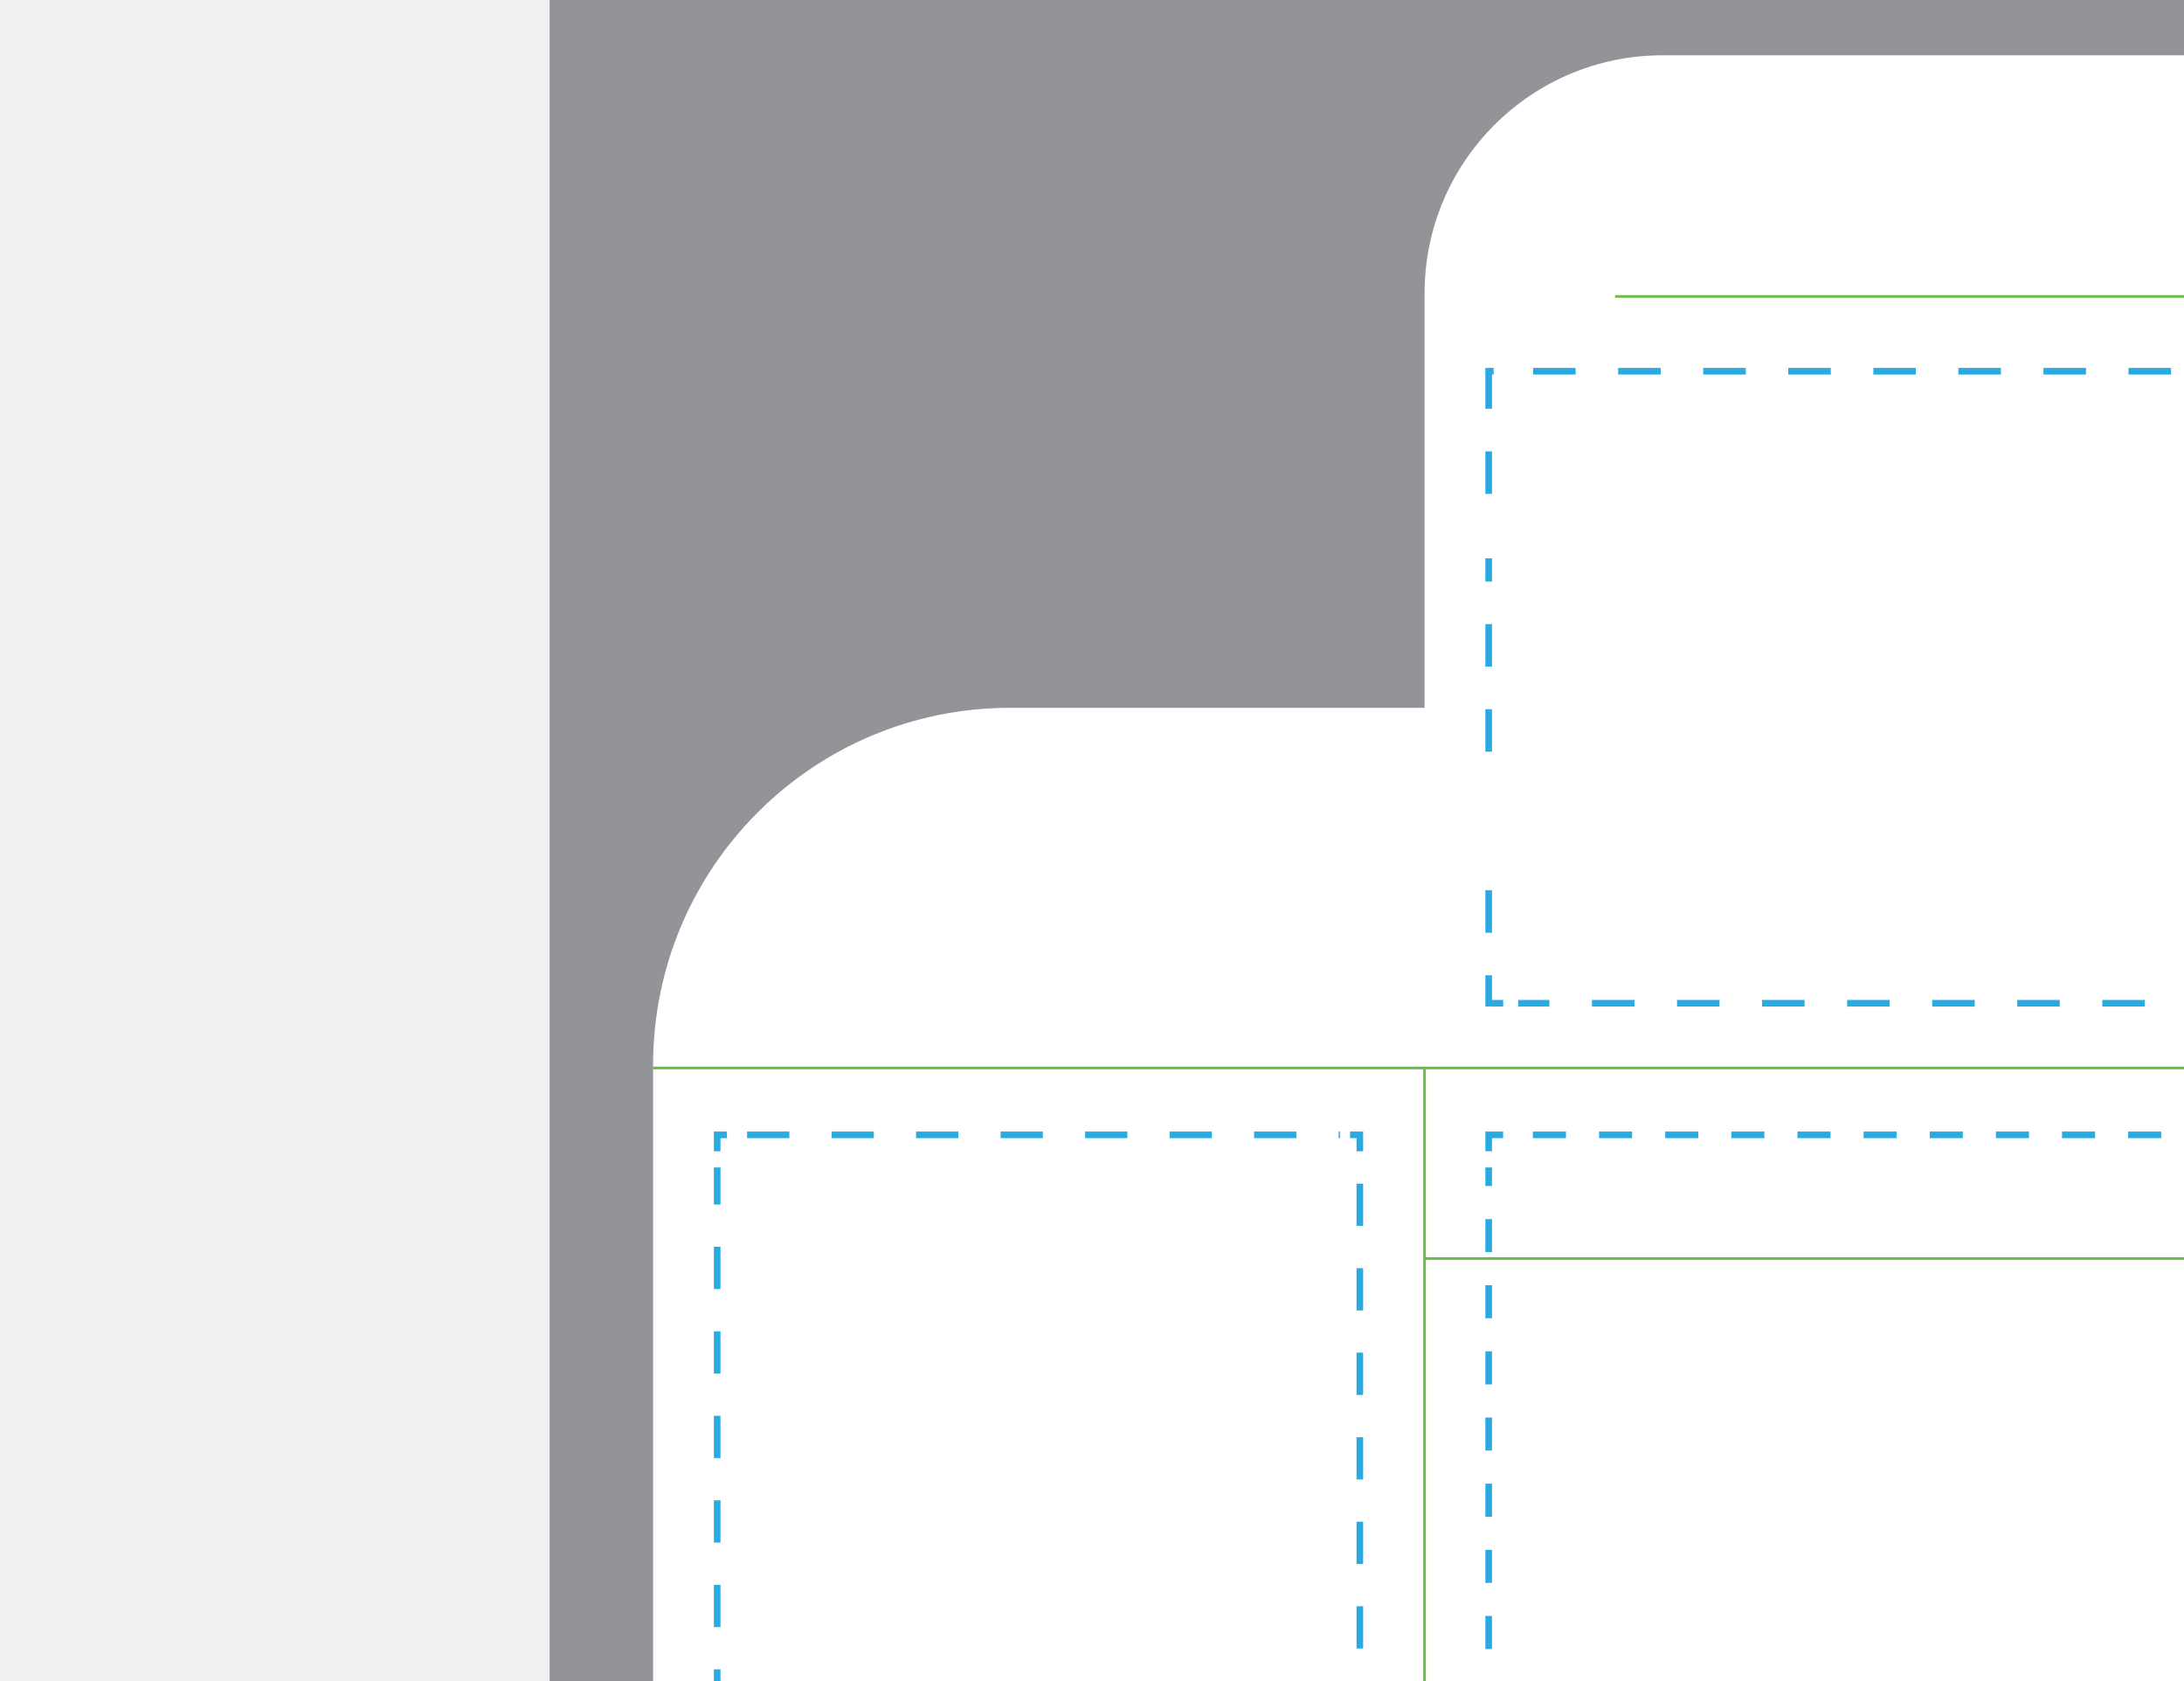
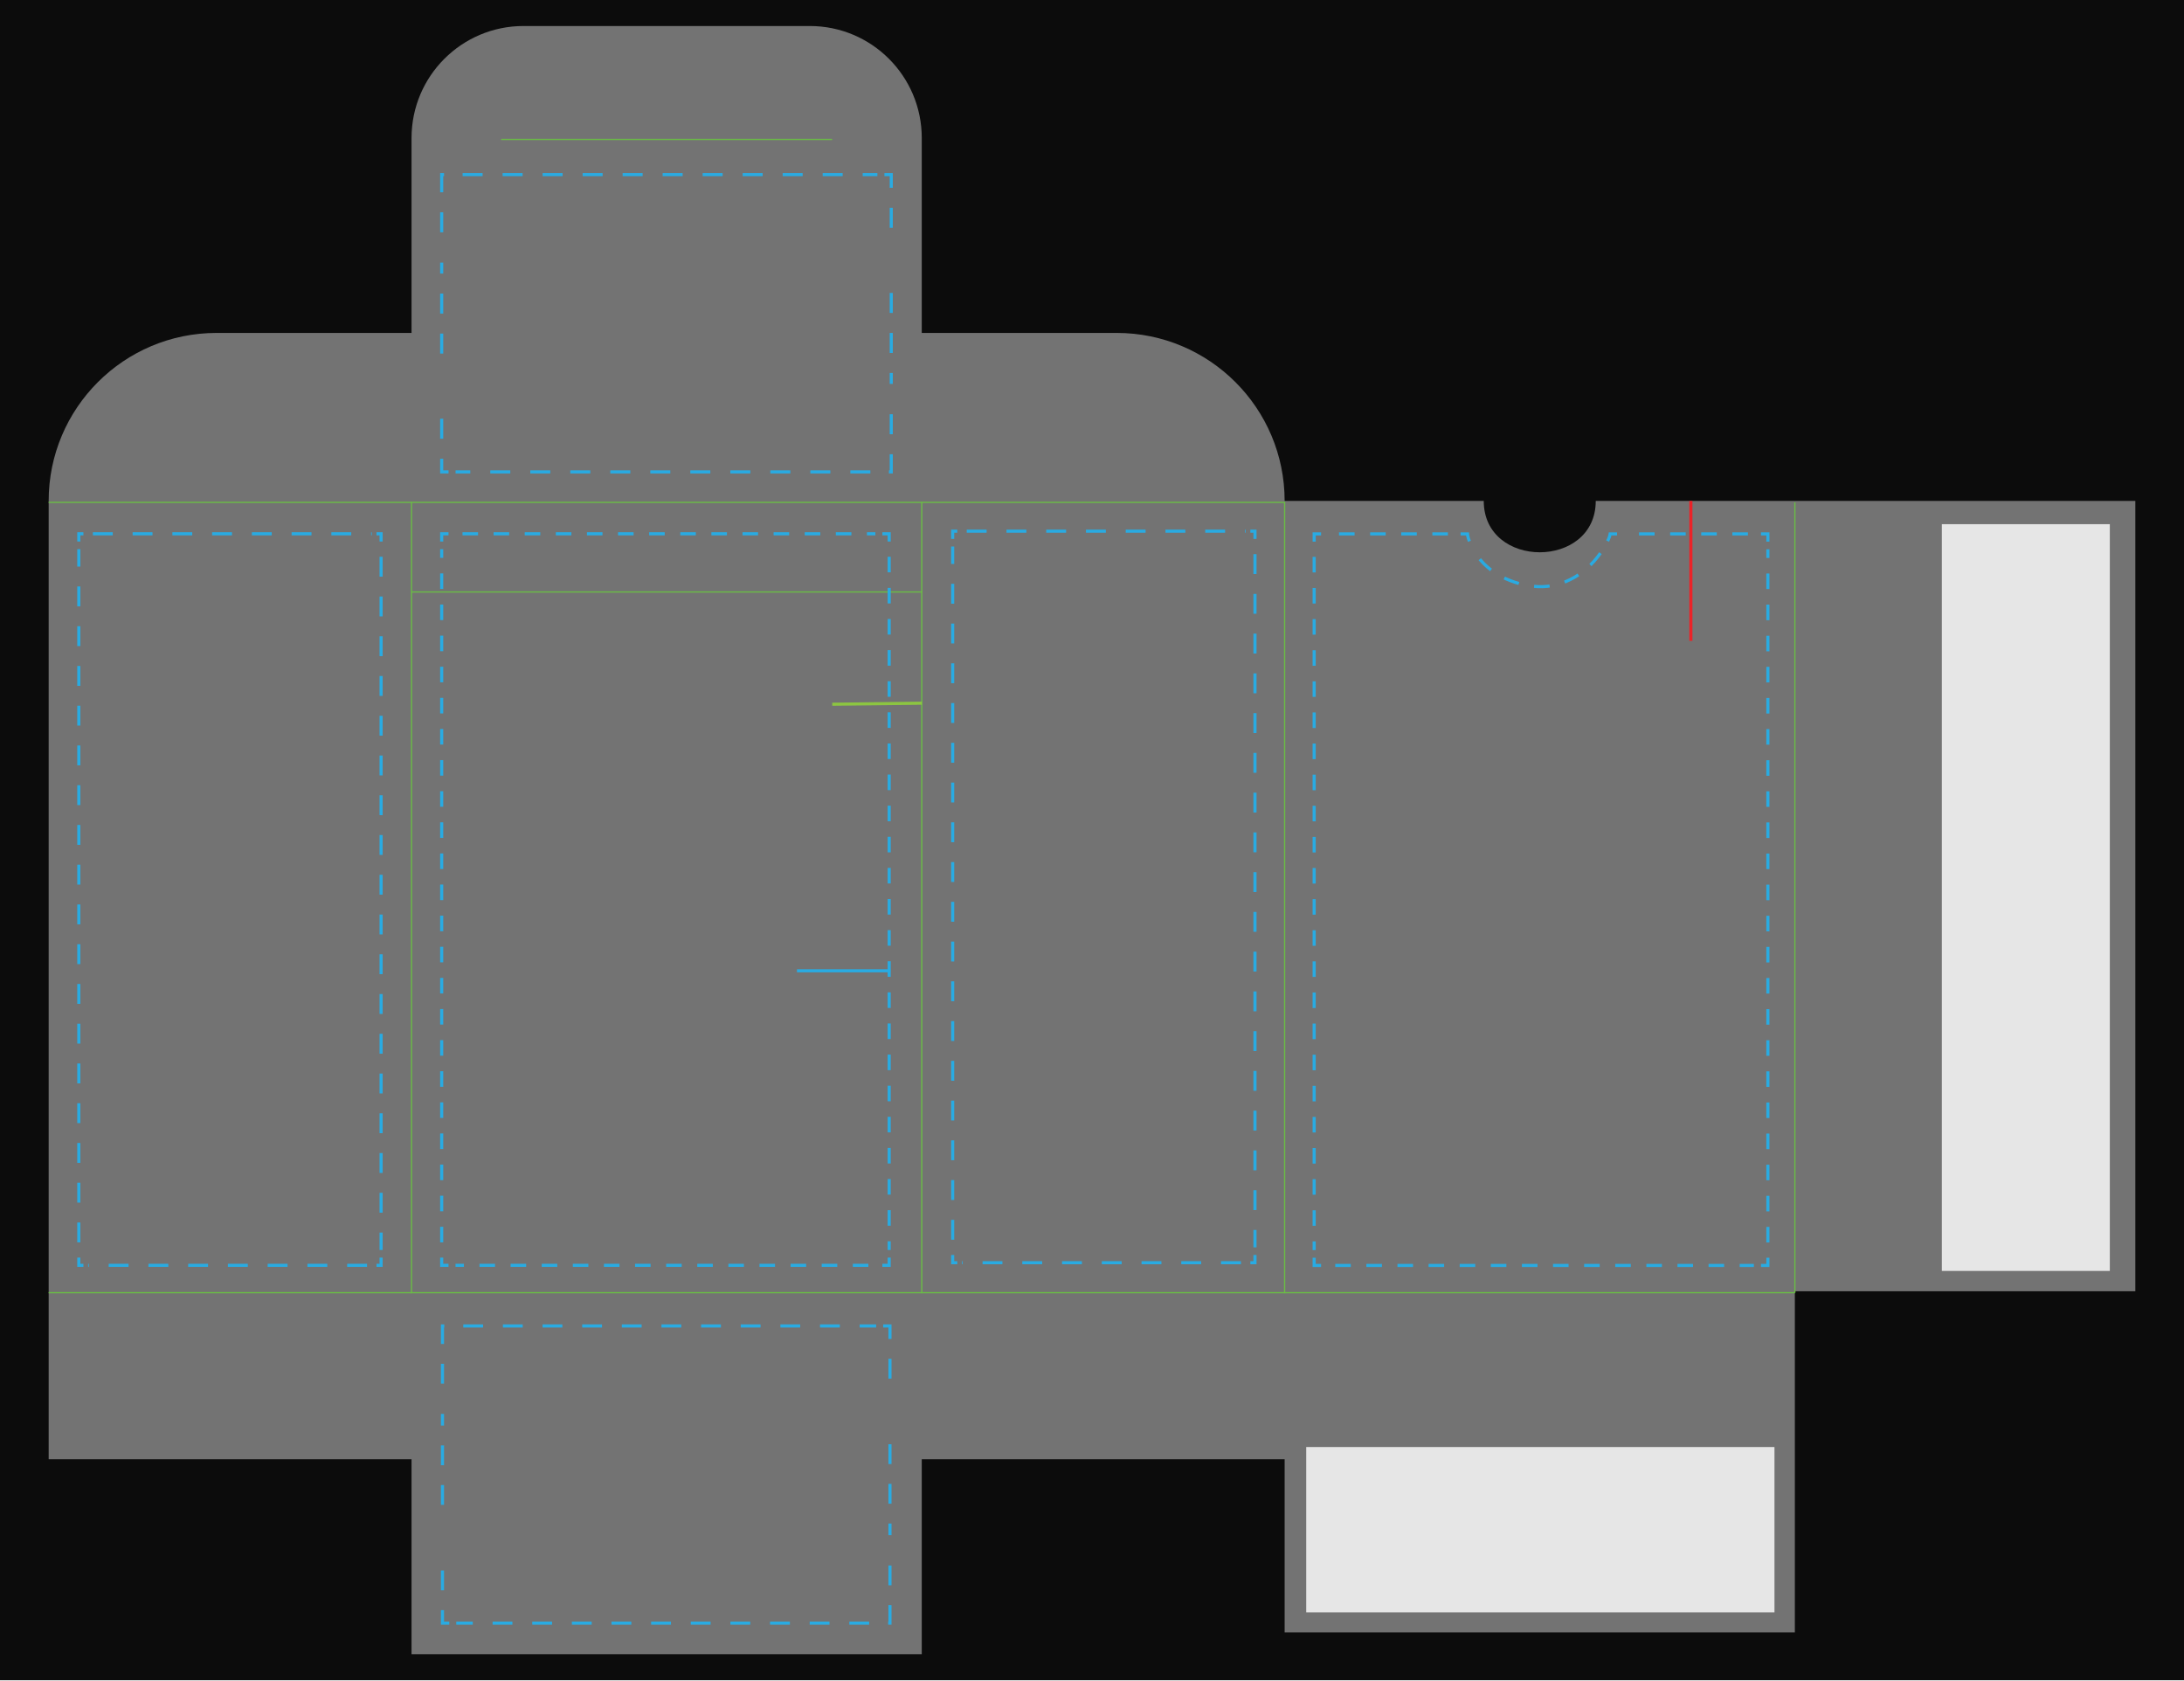
<svg xmlns="http://www.w3.org/2000/svg" version="1.1" id="Layer_1" x="0px" y="0px" width="2925" height="2250" viewBox="0 0 2925 2250" enable-background="new 0 0 702 540" xml:space="preserve">
-   <g transform="translate(736.1176, 0) scale(2.125984)">
-     <defs id="defs221">
- 	
+   <defs id="defs1">

- 	
- 	
- 	
- 	
- 	
- 	
- 
- 	
- 
- 	
- 
- 	
- 
- 	
- 
- 	
- 
- 	
- 
- 	
- 
- 	
- 
- 	
- 
- 	
- 
- 	
- 
- 	
- 
- 		
- 		
- 		
- 		
- 	
- 		
- 		
- 		
- 		
- 		
- 		
- 		
- 	
- 		
- 		
- 		
- 	
- 		
- 		
- 		
- 		
- 		
- 		
- 		
- 		
- 		
- 		
- 		
- 		
- 		
- 		
- 		
- 		
- 		
- 		
- 		
- 		
- 		
- 		
- 		
- 		
- 		
- 		
- 		
- 		
- 		
- 		
- 		
- 		
- 		
- 		
- 		
- 		
- 		
- 		
- 		
- 		
- 		
- 		
- 		
- 		
- 		
- 		
- 		
- 		
- 		
- 		
- 		
- 		
- 		
- 		
- 		
- 		
- 		
- 		
- 		
- 		
- 		
- 		
- 		
- 		
- 		
- 		
- 		
- 		
- 		
- 		
- 		
- 		
- 		
- 		
- 		
- 		
- 		
- 		
- 		
- 		
- 		
- 		
- 		
- 		
- 		
- 		
- 		
- 		
- 		
- 		
- 		
- 		
- 		
- 		
- 		
- 		
- 		
- 		
- 	
- 		
- 	
- 		
- 	
- 		
- 	
- 		
- 	
- 		
- 	
- 		
- 	
- 		
- 	
- 			
- 			
- 				
- 			
- 			
- 				
- 			
- 			
- 				
- 			
- 			
- 				
- 		
- 			
- 			
- 			
- 		
- 			
- 			
- 		
- 			
- 			
- 			
- 		
- 			
- 			
- 				
- 			
- 			
- 				
- 			
- 			
- 				
- 			
- 			
- 				
- 		
- 			
- 			
- 				
- 			
- 			
- 				
- 			
- 			
- 				
- 			
- 			
- 				
- 		
- 			
- 			
- 				
- 			
- 			
- 				
- 			
- 			
- 				
- 			
- 			
- 				
- 		
- 			
- 			
- 				
- 			
- 			
- 				
- 			
- 			
- 				
- 			
- 			
- 				
- 		
- 			
- 			
- 			
- 			
- 			
- 			
- 		
- 			
- 			
- 		
- 			
- 			
- 			
- 		
- 			
- 			
- 			
- 		
- 			
- 			
- 			
- 			
- 				
- 			
- 			
- 				
- 			
- 			
- 				
- 			
- 			
- 				
- 			
- 			
- 				
- 		
- 			
- 			
- 			
- 			
- 		
- 				
- 				
- 			
- 				
- 				
- 				
- 				
- 				
- 			
- 				
- 				
- 			
- 				
- 				
- 			
- 					
- 					
- 				
- 					
- 					
- 				
- 					
- 					
- 					
- 					
- 				
- 					
- 					
- 					
- 				
- 						
- 						
- 					
- 						
- 						
- 						
- 					
- 						
- 						
- 						
- 						
- 					
- 							
- 							
- 							
- 						
- 							
- 							
- 							
- 							
- 						
- 							
- 							
- 							
- 							
- 							
- 							
- 							
- 						
- 								
- 								
- 							
- 								
- 								
- 								
- 								
- 								
- 							</defs>
-     <polygon fill="#929497" points="0,540 702,540 702,0 0,0 " id="polygon1" transform="matrix(4.166667,0,0,4.166667,-1.17e-5,-9.0000001e-6)" />
-     <path fill="#ffffff" stroke="#ed2224" stroke-miterlimit="10" d="M 1234.504,445.833 H 1495.5 c 124.267,0 225,100.733 225,225 h 266.667 c 0,91.667 150,91.667 150,0 h 266.667 455.996 V 1729.171 h -455.996 v 456.833 H 1720.5 v -456.833 225 h -485.996 v -225 486 H 551.167 v -486 225 H 65.171 v -225 -1058.337 c 0,-124.267 100.737,-225 225,-225 H 551.175 V 790.837 184.829 h 120 -120 c 0,-82.838 67.154,-150 150,-150 h 383.333 c 82.842,0 150,67.163 150,150 H 1114.5 1234.504 v 606.004" id="clipping" style="stroke-width:4.167;stroke:none" />
-     <line fill="none" stroke="#6abd45" stroke-width="1.667" stroke-miterlimit="10" x1="551.167" y1="1731.054" x2="65.171" y2="1731.054" id="line171" />
-     <line fill="none" stroke="#6abd45" stroke-width="1.667" stroke-miterlimit="10" x1="551.171" y1="672.721" x2="65.171" y2="672.721" id="line172" />
-     <polyline fill="none" stroke="#6abd45" stroke-width="0.4" stroke-miterlimit="10" points="296.281,415.453 412.92,415.453   412.92,161.453 296.281,161.453 " id="polyline172" transform="matrix(4.166667,0,0,4.166667,-1.17e-5,-9.0000001e-6)" />
-     <line fill="none" stroke="#6abd45" stroke-width="1.667" stroke-miterlimit="10" x1="671.171" y1="186.717" x2="1114.5" y2="186.717" id="line173" />
-     <line fill="none" stroke="#6abd45" stroke-width="1.667" stroke-miterlimit="10" x1="551.171" y1="792.721" x2="1234.504" y2="792.721" id="line174" />
-     <line fill="none" stroke="#6abd45" stroke-width="1.667" stroke-miterlimit="10" x1="1720.5" y1="1731.054" x2="2403.833" y2="1731.054" id="line175" />
-     <rect x="551.167" y="672.721" fill="none" stroke="#6abd45" stroke-width="1.667" stroke-miterlimit="10" width="683.338" height="1058.333" id="rect175" />
-     <line fill="none" stroke="#6abd45" stroke-width="1.667" stroke-miterlimit="10" x1="2403.833" y1="1731.054" x2="2403.833" y2="672.721" id="line176" />
-     <rect x="2600.675" y="701.946" fill="#e6e6e6" width="224.992" height="999.996" id="rect176" style="stroke-width:4.167" />
-     <line fill="none" stroke="#eb2227" x1="2264.558" y1="858.179" x2="2264.558" y2="670.829" id="line177" style="stroke-width:4.167" />
-     <line fill="none" stroke="#8cc541" x1="1114.583" y1="943.067" x2="1234.579" y2="941.679" id="line178" style="stroke-width:4.167" />
-     <path fill="none" stroke="#29abe2" stroke-miterlimit="10" stroke-dasharray="20.833" d="m 2165.675,714.967 h -9.246 c -0.312,2.192 -0.963,4.446 -2.021,6.721 -0.442,0.958 -0.9,1.913 -1.371,2.854" id="path180" style="stroke-width:4.167" />
-     <path fill="none" stroke="#29abe2" stroke-miterlimit="10" stroke-dasharray="20.833" d="m 2143.442,740.742 c -21.438,30.529 -55.325,48.629 -90.729,44.267 -31.767,-3.913 -64.812,-20.029 -80.908,-51.454" id="path181" style="stroke-width:4.167" />
-     <path fill="none" stroke="#29abe2" stroke-miterlimit="10" stroke-dasharray="20.833" d="m 1967.946,724.875 c -0.5,-1.308 -0.967,-2.638 -1.413,-3.992 -0.675,-2.079 -1.025,-4.05 -1.146,-5.917 h -9.242" id="path182" style="stroke-width:4.167" />
-     <line fill="none" stroke="#29abe2" stroke-miterlimit="10" stroke-dasharray="20.833" x1="1939.154" y1="714.967" x2="1777.775" y2="714.967" id="line182" style="stroke-width:4.167" />
-     <polyline fill="none" stroke="#29abe2" stroke-miterlimit="10" stroke-dasharray="5" points="424.627,171.592 422.408,171.592      422.408,174.079    " id="polyline182" transform="matrix(4.166667,0,0,4.166667,-1.17e-5,-9.0000001e-6)" />
-     <line fill="none" stroke="#29abe2" stroke-miterlimit="10" stroke-dasharray="20.833" x1="1760.033" y1="745.729" x2="1760.033" y2="1674.038" id="line183" style="stroke-width:4.167" />
-     <polyline fill="none" stroke="#29abe2" stroke-miterlimit="10" stroke-dasharray="5" points="422.408,404.218 422.408,406.704      424.627,406.704    " id="polyline183" transform="matrix(4.166667,0,0,4.166667,-1.17e-5,-9.0000001e-6)" />
-     <line fill="none" stroke="#29abe2" stroke-miterlimit="10" stroke-dasharray="20.833" x1="1788.283" y1="1694.6" x2="2348.962" y2="1694.6" id="line184" style="stroke-width:4.167" />
-     <polyline fill="none" stroke="#29abe2" stroke-miterlimit="10" stroke-dasharray="5" points="566.032,406.704 568.251,406.704      568.251,404.218    " id="polyline184" transform="matrix(4.166667,0,0,4.166667,-1.17e-5,-9.0000001e-6)" />
-     <line fill="none" stroke="#29abe2" stroke-miterlimit="10" stroke-dasharray="20.833" x1="2367.712" y1="1663.838" x2="2367.712" y2="735.529" id="line185" style="stroke-width:4.167" />
-     <polyline fill="none" stroke="#29abe2" stroke-miterlimit="10" stroke-dasharray="5" points="568.251,174.079 568.251,171.592      566.032,171.592    " id="polyline185" transform="matrix(4.166667,0,0,4.166667,-1.17e-5,-9.0000001e-6)" />
-     <line fill="none" stroke="#29abe2" stroke-miterlimit="10" stroke-dasharray="20.833" x1="2340.946" y1="714.967" x2="2174.442" y2="714.967" id="line186" style="stroke-width:4.167" />
-     <polyline fill="none" stroke="#29abe2" stroke-miterlimit="10" stroke-dasharray="5" points="285.807,404.183 285.807,406.669      283.62,406.669    " id="polyline188" transform="matrix(4.166667,0,0,4.166667,-1.17e-5,-9.0000001e-6)" />
-     <line fill="none" stroke="#29abe2" stroke-miterlimit="10" stroke-dasharray="20.833" x1="1163" y1="1694.454" x2="610.046" y2="1694.454" id="line188" style="stroke-width:4.167" />
-     <polyline fill="none" stroke="#29abe2" stroke-miterlimit="10" stroke-dasharray="5" points="144.162,406.669 141.974,406.669      141.974,404.183    " id="polyline189" transform="matrix(4.166667,0,0,4.166667,-1.17e-5,-9.0000001e-6)" />
-     <line fill="none" stroke="#29abe2" stroke-miterlimit="10" stroke-dasharray="20.833" x1="591.558" y1="1663.692" x2="591.558" y2="735.379" id="line189" style="stroke-width:4.167" />
-     <polyline fill="none" stroke="#29abe2" stroke-miterlimit="10" stroke-dasharray="5" points="141.974,174.043 141.974,171.557      144.162,171.557    " id="polyline190" transform="matrix(4.166667,0,0,4.166667,-1.17e-5,-9.0000001e-6)" />
-     <line fill="none" stroke="#29abe2" stroke-miterlimit="10" stroke-dasharray="20.833" x1="619.417" y1="714.821" x2="1172.375" y2="714.821" id="line190" style="stroke-width:4.167" />
-     <polyline fill="none" stroke="#29abe2" stroke-miterlimit="10" stroke-dasharray="5" points="283.62,171.557 285.807,171.557      285.807,174.043    " id="polyline191" transform="matrix(4.166667,0,0,4.166667,-1.17e-5,-9.0000001e-6)" />
-     <line fill="none" stroke="#29abe2" stroke-miterlimit="10" stroke-dasharray="20.833" x1="1190.862" y1="745.583" x2="1190.862" y2="1673.892" id="line191" style="stroke-width:4.167" />
-     <line fill="none" stroke="#29abe2" stroke-miterlimit="10" x1="1192.362" y1="1300" x2="1067.362" y2="1300" id="line193" style="stroke-width:4.167" />
-     <polyline fill="none" stroke="#29abe2" stroke-miterlimit="10" stroke-dasharray="6.43" points="286.473,133.128      286.473,151.666 284.276,151.666    " id="polyline194" transform="matrix(4.166667,0,0,4.166667,-1.17e-5,-9.0000001e-6)" />
-     <line fill="none" stroke="#29abe2" stroke-miterlimit="10" stroke-dasharray="26.791" x1="1165.646" y1="631.942" x2="610.133" y2="631.942" id="line194" style="stroke-width:4.167" />
-     <polyline fill="none" stroke="#29abe2" stroke-miterlimit="10" stroke-dasharray="6.43" points="144.172,151.666      141.974,151.666 141.974,133.128    " id="polyline195" transform="matrix(4.166667,0,0,4.166667,-1.17e-5,-9.0000001e-6)" />
-     <line fill="none" stroke="#29abe2" stroke-miterlimit="10" stroke-dasharray="26.791" x1="591.558" y1="473.496" x2="591.558" y2="351.675" id="line195" style="stroke-width:4.167" />
-     <polyline fill="none" stroke="#29abe2" stroke-miterlimit="10" stroke-dasharray="6.43" points="141.974,74.659      141.974,56.121 144.172,56.121    " id="polyline196" transform="matrix(4.166667,0,0,4.166667,-1.17e-5,-9.0000001e-6)" />
-     <line fill="none" stroke="#29abe2" stroke-miterlimit="10" stroke-dasharray="26.791" x1="619.546" y1="233.837" x2="1175.067" y2="233.837" id="line196" style="stroke-width:4.167" />
-     <polyline fill="none" stroke="#29abe2" stroke-miterlimit="10" stroke-dasharray="6.43" points="284.276,56.121      286.473,56.121 286.473,74.659    " id="polyline197" transform="matrix(4.166667,0,0,4.166667,-1.17e-5,-9.0000001e-6)" />
-     <line fill="none" stroke="#29abe2" stroke-miterlimit="10" stroke-dasharray="26.791" x1="1193.638" y1="392.279" x2="1193.638" y2="514.087" id="line197" style="stroke-width:4.167" />
-     <polyline fill="none" stroke="#29abe2" stroke-miterlimit="10" stroke-dasharray="6.37" points="286.057,503.129      286.057,521.664 283.87,521.664    " id="polyline199" transform="matrix(4.166667,0,0,4.166667,-1.17e-5,-9.0000001e-6)" />
-     <line fill="none" stroke="#29abe2" stroke-miterlimit="10" stroke-dasharray="26.543" x1="1164.042" y1="2173.6" x2="611.087" y2="2173.6" id="line199" style="stroke-width:4.167" />
-     <polyline fill="none" stroke="#29abe2" stroke-miterlimit="10" stroke-dasharray="6.37" points="144.412,521.664      142.224,521.664 142.224,503.129    " id="polyline200" transform="matrix(4.166667,0,0,4.166667,-1.17e-5,-9.0000001e-6)" />
-     <line fill="none" stroke="#29abe2" stroke-miterlimit="10" stroke-dasharray="26.543" x1="592.6" y1="2015.192" x2="592.6" y2="1893.429" id="line200" style="stroke-width:4.167" />
-     <polyline fill="none" stroke="#29abe2" stroke-miterlimit="10" stroke-dasharray="6.37" points="142.224,444.678      142.224,426.148 144.412,426.148    " id="polyline201" transform="matrix(4.166667,0,0,4.166667,-1.17e-5,-9.0000001e-6)" />
-     <line fill="none" stroke="#29abe2" stroke-miterlimit="10" stroke-dasharray="26.543" x1="620.458" y1="1775.617" x2="1173.417" y2="1775.617" id="line201" style="stroke-width:4.167" />
-     <polyline fill="none" stroke="#29abe2" stroke-miterlimit="10" stroke-dasharray="6.37" points="283.87,426.148      286.057,426.148 286.057,444.678    " id="polyline202" transform="matrix(4.166667,0,0,4.166667,-1.17e-5,-9.0000001e-6)" />
-     <line fill="none" stroke="#29abe2" stroke-miterlimit="10" stroke-dasharray="26.543" x1="1191.904" y1="1934.033" x2="1191.904" y2="2055.796" id="line202" style="stroke-width:4.167" />
-     <rect x="1749.392" y="1937.763" fill="#e6e6e6" width="627.125" height="221.4" id="rect204" style="stroke-width:4.167" />
-     <polyline fill="none" stroke="#29abe2" stroke-miterlimit="10" stroke-dasharray="6.388" points="122.495,404.183      122.495,406.669 121.017,406.669    " id="polyline204" transform="matrix(4.166667,0,0,4.166667,-1.17e-5,-9.0000001e-6)" />
-     <line fill="none" stroke="#29abe2" stroke-miterlimit="10" stroke-dasharray="26.617" x1="491.575" y1="1694.454" x2="118.046" y2="1694.454" id="line204" style="stroke-width:4.167" />
-     <polyline fill="none" stroke="#29abe2" stroke-miterlimit="10" stroke-dasharray="6.388" points="26.812,406.669      25.333,406.669 25.333,404.183    " id="polyline205" transform="matrix(4.166667,0,0,4.166667,-1.17e-5,-9.0000001e-6)" />
-     <line fill="none" stroke="#29abe2" stroke-miterlimit="10" stroke-dasharray="26.617" x1="105.554" y1="1663.692" x2="105.554" y2="735.379" id="line205" style="stroke-width:4.167" />
-     <polyline fill="none" stroke="#29abe2" stroke-miterlimit="10" stroke-dasharray="6.388" points="25.333,174.043      25.333,171.557 26.812,171.557    " id="polyline206" transform="matrix(4.166667,0,0,4.166667,-1.17e-5,-9.0000001e-6)" />
-     <line fill="none" stroke="#29abe2" stroke-miterlimit="10" stroke-dasharray="26.617" x1="124.379" y1="714.821" x2="497.904" y2="714.821" id="line206" style="stroke-width:4.167" />
-     <polyline fill="none" stroke="#29abe2" stroke-miterlimit="10" stroke-dasharray="6.388" points="121.017,171.557      122.495,171.557 122.495,174.043    " id="polyline207" transform="matrix(4.166667,0,0,4.166667,-1.17e-5,-9.0000001e-6)" />
-     <line fill="none" stroke="#29abe2" stroke-miterlimit="10" stroke-dasharray="26.617" x1="510.396" y1="745.583" x2="510.396" y2="1673.892" id="line207" style="stroke-width:4.167" />
-     <path fill="none" stroke="#29abe2" stroke-miterlimit="10" stroke-dasharray="23.155" d="M 1383.225,735.379" id="path209" style="stroke-width:4.167" />
-     <path fill="none" stroke="#29abe2" stroke-miterlimit="10" stroke-dasharray="23.155" d="M 1383.225,1663.692" id="path210" style="stroke-width:4.167" />
-     <path fill="none" stroke="#29abe2" stroke-miterlimit="10" stroke-dasharray="23.155" d="M 1680.133,714.821" id="path211" style="stroke-width:4.167" />
-     <path fill="none" stroke="#29abe2" stroke-miterlimit="10" stroke-dasharray="23.155" d="M 1397.463,714.821" id="path212" style="stroke-width:4.167" />
-     <path fill="none" stroke="#29abe2" stroke-miterlimit="10" stroke-dasharray="23.155" d="M 1689.583,1673.892" id="path213" style="stroke-width:4.167" />
-     <path fill="none" stroke="#29abe2" stroke-miterlimit="10" stroke-dasharray="23.155" d="M 1689.583,745.583" id="path214" style="stroke-width:4.167" />
-     <polyline fill="none" stroke="#29abe2" stroke-miterlimit="10" stroke-dasharray="6.388" points="403.381,403.337      403.381,405.823 401.902,405.823    " id="polyline216" transform="matrix(4.166667,0,0,4.166667,-1.17e-5,-9.0000001e-6)" />
-     <line fill="none" stroke="#29abe2" stroke-miterlimit="10" stroke-dasharray="26.617" x1="1661.929" y1="1690.929" x2="1288.404" y2="1690.929" id="line216" style="stroke-width:4.167" />
-     <polyline fill="none" stroke="#29abe2" stroke-miterlimit="10" stroke-dasharray="6.388" points="307.697,405.823      306.22,405.823 306.22,403.337    " id="polyline217" transform="matrix(4.166667,0,0,4.166667,-1.17e-5,-9.0000001e-6)" />
-     <line fill="none" stroke="#29abe2" stroke-miterlimit="10" stroke-dasharray="26.617" x1="1275.917" y1="1660.167" x2="1275.917" y2="731.858" id="line217" style="stroke-width:4.167" />
-     <polyline fill="none" stroke="#29abe2" stroke-miterlimit="10" stroke-dasharray="6.388" points="306.22,173.197      306.22,170.711 307.697,170.711    " id="polyline218" transform="matrix(4.166667,0,0,4.166667,-1.17e-5,-9.0000001e-6)" />
-     <line fill="none" stroke="#29abe2" stroke-miterlimit="10" stroke-dasharray="26.617" x1="1294.733" y1="711.296" x2="1668.263" y2="711.296" id="line218" style="stroke-width:4.167" />
-     <polyline fill="none" stroke="#29abe2" stroke-miterlimit="10" stroke-dasharray="6.388" points="401.902,170.711      403.381,170.711 403.381,173.197    " id="polyline219" transform="matrix(4.166667,0,0,4.166667,-1.17e-5,-9.0000001e-6)" />
-     <line fill="none" stroke="#29abe2" stroke-miterlimit="10" stroke-dasharray="26.617" x1="1680.754" y1="742.062" x2="1680.754" y2="1670.371" id="line219" style="stroke-width:4.167" />
-   </g>
+ </defs>
+   <polygon fill="#929497" points="702,540 702,0 0,0 0,540 " id="polygon1" transform="matrix(4.166667,0,0,4.166667,-1.17e-5,-9.0000001e-6)" style="fill:#0c0c0c;fill-opacity:1" />
+   <path fill="#ffffff" stroke="#ed2224" stroke-miterlimit="10" d="M 1234.504,445.833 H 1495.5 c 124.267,0 225,100.733 225,225 h 266.667 c 0,91.667 150,91.667 150,0 h 266.667 455.996 V 1729.171 h -455.996 v 456.833 H 1720.5 v -456.833 225 h -485.996 v -225 486 H 551.167 v -486 225 H 65.171 v -225 -1058.337 c 0,-124.267 100.737,-225 225,-225 H 551.175 V 790.837 184.829 h 120 -120 c 0,-82.838 67.154,-150 150,-150 h 383.333 c 82.842,0 150,67.163 150,150 H 1114.5 1234.504 v 606.004" id="clipping" style="stroke:none;stroke-width:4.167;fill:#737373;fill-opacity:1" />
+   <line fill="none" stroke="#6abd45" stroke-width="1.667" stroke-miterlimit="10" x1="551.167" y1="1731.054" x2="65.171" y2="1731.054" id="line171" />
+   <line fill="none" stroke="#6abd45" stroke-width="1.667" stroke-miterlimit="10" x1="551.171" y1="672.721" x2="65.171" y2="672.721" id="line172" />
+   <polyline fill="none" stroke="#6abd45" stroke-width="0.4" stroke-miterlimit="10" points="296.281,415.453 412.92,415.453   412.92,161.453 296.281,161.453 " id="polyline172" transform="matrix(4.166667,0,0,4.166667,-1.17e-5,-9.0000001e-6)" />
+   <line fill="none" stroke="#6abd45" stroke-width="1.667" stroke-miterlimit="10" x1="671.171" y1="186.717" x2="1114.5" y2="186.717" id="line173" />
+   <line fill="none" stroke="#6abd45" stroke-width="1.667" stroke-miterlimit="10" x1="551.171" y1="792.721" x2="1234.504" y2="792.721" id="line174" />
+   <line fill="none" stroke="#6abd45" stroke-width="1.667" stroke-miterlimit="10" x1="1720.5" y1="1731.054" x2="2403.833" y2="1731.054" id="line175" />
+   <rect x="551.167" y="672.721" fill="none" stroke="#6abd45" stroke-width="1.667" stroke-miterlimit="10" width="683.338" height="1058.333" id="rect175" />
+   <line fill="none" stroke="#6abd45" stroke-width="1.667" stroke-miterlimit="10" x1="2403.833" y1="1731.054" x2="2403.833" y2="672.721" id="line176" />
+   <rect x="2600.675" y="701.946" fill="#e6e6e6" width="224.992" height="999.996" id="rect176" style="stroke-width:4.167" />
+   <line fill="none" stroke="#eb2227" x1="2264.558" y1="858.179" x2="2264.558" y2="670.829" id="line177" style="stroke-width:4.167" />
+   <line fill="none" stroke="#8cc541" x1="1114.583" y1="943.067" x2="1234.579" y2="941.679" id="line178" style="stroke-width:4.167" />
+   <path fill="none" stroke="#29abe2" stroke-miterlimit="10" stroke-dasharray="20.833" d="m 2165.675,714.967 h -9.246 c -0.312,2.192 -0.963,4.446 -2.021,6.721 -0.442,0.958 -0.9,1.913 -1.371,2.854" id="path180" style="stroke-width:4.167" />
+   <path fill="none" stroke="#29abe2" stroke-miterlimit="10" stroke-dasharray="20.833" d="m 2143.442,740.742 c -21.438,30.529 -55.325,48.629 -90.729,44.267 -31.767,-3.913 -64.812,-20.029 -80.908,-51.454" id="path181" style="stroke-width:4.167" />
+   <path fill="none" stroke="#29abe2" stroke-miterlimit="10" stroke-dasharray="20.833" d="m 1967.946,724.875 c -0.5,-1.308 -0.967,-2.638 -1.413,-3.992 -0.675,-2.079 -1.025,-4.05 -1.146,-5.917 h -9.242" id="path182" style="stroke-width:4.167" />
+   <line fill="none" stroke="#29abe2" stroke-miterlimit="10" stroke-dasharray="20.833" x1="1939.154" y1="714.967" x2="1777.775" y2="714.967" id="line182" style="stroke-width:4.167" />
+   <polyline fill="none" stroke="#29abe2" stroke-miterlimit="10" stroke-dasharray="5" points="424.627,171.592 422.408,171.592      422.408,174.079    " id="polyline182" transform="matrix(4.166667,0,0,4.166667,-1.17e-5,-9.0000001e-6)" />
+   <line fill="none" stroke="#29abe2" stroke-miterlimit="10" stroke-dasharray="20.833" x1="1760.033" y1="745.729" x2="1760.033" y2="1674.038" id="line183" style="stroke-width:4.167" />
+   <polyline fill="none" stroke="#29abe2" stroke-miterlimit="10" stroke-dasharray="5" points="422.408,404.218 422.408,406.704      424.627,406.704    " id="polyline183" transform="matrix(4.166667,0,0,4.166667,-1.17e-5,-9.0000001e-6)" />
+   <line fill="none" stroke="#29abe2" stroke-miterlimit="10" stroke-dasharray="20.833" x1="1788.283" y1="1694.6" x2="2348.962" y2="1694.6" id="line184" style="stroke-width:4.167" />
+   <polyline fill="none" stroke="#29abe2" stroke-miterlimit="10" stroke-dasharray="5" points="566.032,406.704 568.251,406.704      568.251,404.218    " id="polyline184" transform="matrix(4.166667,0,0,4.166667,-1.17e-5,-9.0000001e-6)" />
+   <line fill="none" stroke="#29abe2" stroke-miterlimit="10" stroke-dasharray="20.833" x1="2367.712" y1="1663.838" x2="2367.712" y2="735.529" id="line185" style="stroke-width:4.167" />
+   <polyline fill="none" stroke="#29abe2" stroke-miterlimit="10" stroke-dasharray="5" points="568.251,174.079 568.251,171.592      566.032,171.592    " id="polyline185" transform="matrix(4.166667,0,0,4.166667,-1.17e-5,-9.0000001e-6)" />
+   <line fill="none" stroke="#29abe2" stroke-miterlimit="10" stroke-dasharray="20.833" x1="2340.946" y1="714.967" x2="2174.442" y2="714.967" id="line186" style="stroke-width:4.167" />
+   <polyline fill="none" stroke="#29abe2" stroke-miterlimit="10" stroke-dasharray="5" points="285.807,404.183 285.807,406.669      283.62,406.669    " id="polyline188" transform="matrix(4.166667,0,0,4.166667,-1.17e-5,-9.0000001e-6)" />
+   <line fill="none" stroke="#29abe2" stroke-miterlimit="10" stroke-dasharray="20.833" x1="1163" y1="1694.454" x2="610.046" y2="1694.454" id="line188" style="stroke-width:4.167" />
+   <polyline fill="none" stroke="#29abe2" stroke-miterlimit="10" stroke-dasharray="5" points="144.162,406.669 141.974,406.669      141.974,404.183    " id="polyline189" transform="matrix(4.166667,0,0,4.166667,-1.17e-5,-9.0000001e-6)" />
+   <line fill="none" stroke="#29abe2" stroke-miterlimit="10" stroke-dasharray="20.833" x1="591.558" y1="1663.692" x2="591.558" y2="735.379" id="line189" style="stroke-width:4.167" />
+   <polyline fill="none" stroke="#29abe2" stroke-miterlimit="10" stroke-dasharray="5" points="141.974,174.043 141.974,171.557      144.162,171.557    " id="polyline190" transform="matrix(4.166667,0,0,4.166667,-1.17e-5,-9.0000001e-6)" />
+   <line fill="none" stroke="#29abe2" stroke-miterlimit="10" stroke-dasharray="20.833" x1="619.417" y1="714.821" x2="1172.375" y2="714.821" id="line190" style="stroke-width:4.167" />
+   <polyline fill="none" stroke="#29abe2" stroke-miterlimit="10" stroke-dasharray="5" points="283.62,171.557 285.807,171.557      285.807,174.043    " id="polyline191" transform="matrix(4.166667,0,0,4.166667,-1.17e-5,-9.0000001e-6)" />
+   <line fill="none" stroke="#29abe2" stroke-miterlimit="10" stroke-dasharray="20.833" x1="1190.862" y1="745.583" x2="1190.862" y2="1673.892" id="line191" style="stroke-width:4.167" />
+   <line fill="none" stroke="#29abe2" stroke-miterlimit="10" x1="1192.362" y1="1300" x2="1067.362" y2="1300" id="line193" style="stroke-width:4.167" />
+   <polyline fill="none" stroke="#29abe2" stroke-miterlimit="10" stroke-dasharray="6.43" points="286.473,133.128      286.473,151.666 284.276,151.666    " id="polyline194" transform="matrix(4.166667,0,0,4.166667,-1.17e-5,-9.0000001e-6)" />
+   <line fill="none" stroke="#29abe2" stroke-miterlimit="10" stroke-dasharray="26.791" x1="1165.646" y1="631.942" x2="610.133" y2="631.942" id="line194" style="stroke-width:4.167" />
+   <polyline fill="none" stroke="#29abe2" stroke-miterlimit="10" stroke-dasharray="6.43" points="144.172,151.666      141.974,151.666 141.974,133.128    " id="polyline195" transform="matrix(4.166667,0,0,4.166667,-1.17e-5,-9.0000001e-6)" />
+   <line fill="none" stroke="#29abe2" stroke-miterlimit="10" stroke-dasharray="26.791" x1="591.558" y1="473.496" x2="591.558" y2="351.675" id="line195" style="stroke-width:4.167" />
+   <polyline fill="none" stroke="#29abe2" stroke-miterlimit="10" stroke-dasharray="6.43" points="141.974,74.659      141.974,56.121 144.172,56.121    " id="polyline196" transform="matrix(4.166667,0,0,4.166667,-1.17e-5,-9.0000001e-6)" />
+   <line fill="none" stroke="#29abe2" stroke-miterlimit="10" stroke-dasharray="26.791" x1="619.546" y1="233.837" x2="1175.067" y2="233.837" id="line196" style="stroke-width:4.167" />
+   <polyline fill="none" stroke="#29abe2" stroke-miterlimit="10" stroke-dasharray="6.43" points="284.276,56.121      286.473,56.121 286.473,74.659    " id="polyline197" transform="matrix(4.166667,0,0,4.166667,-1.17e-5,-9.0000001e-6)" />
+   <line fill="none" stroke="#29abe2" stroke-miterlimit="10" stroke-dasharray="26.791" x1="1193.638" y1="392.279" x2="1193.638" y2="514.087" id="line197" style="stroke-width:4.167" />
+   <polyline fill="none" stroke="#29abe2" stroke-miterlimit="10" stroke-dasharray="6.37" points="286.057,503.129      286.057,521.664 283.87,521.664    " id="polyline199" transform="matrix(4.166667,0,0,4.166667,-1.17e-5,-9.0000001e-6)" />
+   <line fill="none" stroke="#29abe2" stroke-miterlimit="10" stroke-dasharray="26.543" x1="1164.042" y1="2173.6" x2="611.087" y2="2173.6" id="line199" style="stroke-width:4.167" />
+   <polyline fill="none" stroke="#29abe2" stroke-miterlimit="10" stroke-dasharray="6.37" points="144.412,521.664      142.224,521.664 142.224,503.129    " id="polyline200" transform="matrix(4.166667,0,0,4.166667,-1.17e-5,-9.0000001e-6)" />
+   <line fill="none" stroke="#29abe2" stroke-miterlimit="10" stroke-dasharray="26.543" x1="592.6" y1="2015.192" x2="592.6" y2="1893.429" id="line200" style="stroke-width:4.167" />
+   <polyline fill="none" stroke="#29abe2" stroke-miterlimit="10" stroke-dasharray="6.37" points="142.224,444.678      142.224,426.148 144.412,426.148    " id="polyline201" transform="matrix(4.166667,0,0,4.166667,-1.17e-5,-9.0000001e-6)" />
+   <line fill="none" stroke="#29abe2" stroke-miterlimit="10" stroke-dasharray="26.543" x1="620.458" y1="1775.617" x2="1173.417" y2="1775.617" id="line201" style="stroke-width:4.167" />
+   <polyline fill="none" stroke="#29abe2" stroke-miterlimit="10" stroke-dasharray="6.37" points="283.87,426.148      286.057,426.148 286.057,444.678    " id="polyline202" transform="matrix(4.166667,0,0,4.166667,-1.17e-5,-9.0000001e-6)" />
+   <line fill="none" stroke="#29abe2" stroke-miterlimit="10" stroke-dasharray="26.543" x1="1191.904" y1="1934.033" x2="1191.904" y2="2055.796" id="line202" style="stroke-width:4.167" />
+   <rect x="1749.392" y="1937.763" fill="#e6e6e6" width="627.125" height="221.4" id="rect204" style="stroke-width:4.167" />
+   <polyline fill="none" stroke="#29abe2" stroke-miterlimit="10" stroke-dasharray="6.388" points="122.495,404.183      122.495,406.669 121.017,406.669    " id="polyline204" transform="matrix(4.166667,0,0,4.166667,-1.17e-5,-9.0000001e-6)" />
+   <line fill="none" stroke="#29abe2" stroke-miterlimit="10" stroke-dasharray="26.617" x1="491.575" y1="1694.454" x2="118.046" y2="1694.454" id="line204" style="stroke-width:4.167" />
+   <polyline fill="none" stroke="#29abe2" stroke-miterlimit="10" stroke-dasharray="6.388" points="26.812,406.669      25.333,406.669 25.333,404.183    " id="polyline205" transform="matrix(4.166667,0,0,4.166667,-1.17e-5,-9.0000001e-6)" />
+   <line fill="none" stroke="#29abe2" stroke-miterlimit="10" stroke-dasharray="26.617" x1="105.554" y1="1663.692" x2="105.554" y2="735.379" id="line205" style="stroke-width:4.167" />
+   <polyline fill="none" stroke="#29abe2" stroke-miterlimit="10" stroke-dasharray="6.388" points="25.333,174.043      25.333,171.557 26.812,171.557    " id="polyline206" transform="matrix(4.166667,0,0,4.166667,-1.17e-5,-9.0000001e-6)" />
+   <line fill="none" stroke="#29abe2" stroke-miterlimit="10" stroke-dasharray="26.617" x1="124.379" y1="714.821" x2="497.904" y2="714.821" id="line206" style="stroke-width:4.167" />
+   <polyline fill="none" stroke="#29abe2" stroke-miterlimit="10" stroke-dasharray="6.388" points="121.017,171.557      122.495,171.557 122.495,174.043    " id="polyline207" transform="matrix(4.166667,0,0,4.166667,-1.17e-5,-9.0000001e-6)" />
+   <line fill="none" stroke="#29abe2" stroke-miterlimit="10" stroke-dasharray="26.617" x1="510.396" y1="745.583" x2="510.396" y2="1673.892" id="line207" style="stroke-width:4.167" />
+   <path fill="none" stroke="#29abe2" stroke-miterlimit="10" stroke-dasharray="23.155" d="M 1383.225,735.379" id="path209" style="stroke-width:4.167" />
+   <path fill="none" stroke="#29abe2" stroke-miterlimit="10" stroke-dasharray="23.155" d="M 1383.225,1663.692" id="path210" style="stroke-width:4.167" />
+   <path fill="none" stroke="#29abe2" stroke-miterlimit="10" stroke-dasharray="23.155" d="M 1680.133,714.821" id="path211" style="stroke-width:4.167" />
+   <path fill="none" stroke="#29abe2" stroke-miterlimit="10" stroke-dasharray="23.155" d="M 1397.463,714.821" id="path212" style="stroke-width:4.167" />
+   <path fill="none" stroke="#29abe2" stroke-miterlimit="10" stroke-dasharray="23.155" d="M 1689.583,1673.892" id="path213" style="stroke-width:4.167" />
+   <path fill="none" stroke="#29abe2" stroke-miterlimit="10" stroke-dasharray="23.155" d="M 1689.583,745.583" id="path214" style="stroke-width:4.167" />
+   <polyline fill="none" stroke="#29abe2" stroke-miterlimit="10" stroke-dasharray="6.388" points="403.381,403.337      403.381,405.823 401.902,405.823    " id="polyline216" transform="matrix(4.166667,0,0,4.166667,-1.17e-5,-9.0000001e-6)" />
+   <line fill="none" stroke="#29abe2" stroke-miterlimit="10" stroke-dasharray="26.617" x1="1661.929" y1="1690.929" x2="1288.404" y2="1690.929" id="line216" style="stroke-width:4.167" />
+   <polyline fill="none" stroke="#29abe2" stroke-miterlimit="10" stroke-dasharray="6.388" points="307.697,405.823      306.22,405.823 306.22,403.337    " id="polyline217" transform="matrix(4.166667,0,0,4.166667,-1.17e-5,-9.0000001e-6)" />
+   <line fill="none" stroke="#29abe2" stroke-miterlimit="10" stroke-dasharray="26.617" x1="1275.917" y1="1660.167" x2="1275.917" y2="731.858" id="line217" style="stroke-width:4.167" />
+   <polyline fill="none" stroke="#29abe2" stroke-miterlimit="10" stroke-dasharray="6.388" points="306.22,173.197      306.22,170.711 307.697,170.711    " id="polyline218" transform="matrix(4.166667,0,0,4.166667,-1.17e-5,-9.0000001e-6)" />
+   <line fill="none" stroke="#29abe2" stroke-miterlimit="10" stroke-dasharray="26.617" x1="1294.733" y1="711.296" x2="1668.263" y2="711.296" id="line218" style="stroke-width:4.167" />
+   <polyline fill="none" stroke="#29abe2" stroke-miterlimit="10" stroke-dasharray="6.388" points="401.902,170.711      403.381,170.711 403.381,173.197    " id="polyline219" transform="matrix(4.166667,0,0,4.166667,-1.17e-5,-9.0000001e-6)" />
+   <line fill="none" stroke="#29abe2" stroke-miterlimit="10" stroke-dasharray="26.617" x1="1680.754" y1="742.062" x2="1680.754" y2="1670.371" id="line219" style="stroke-width:4.167" />
</svg>
